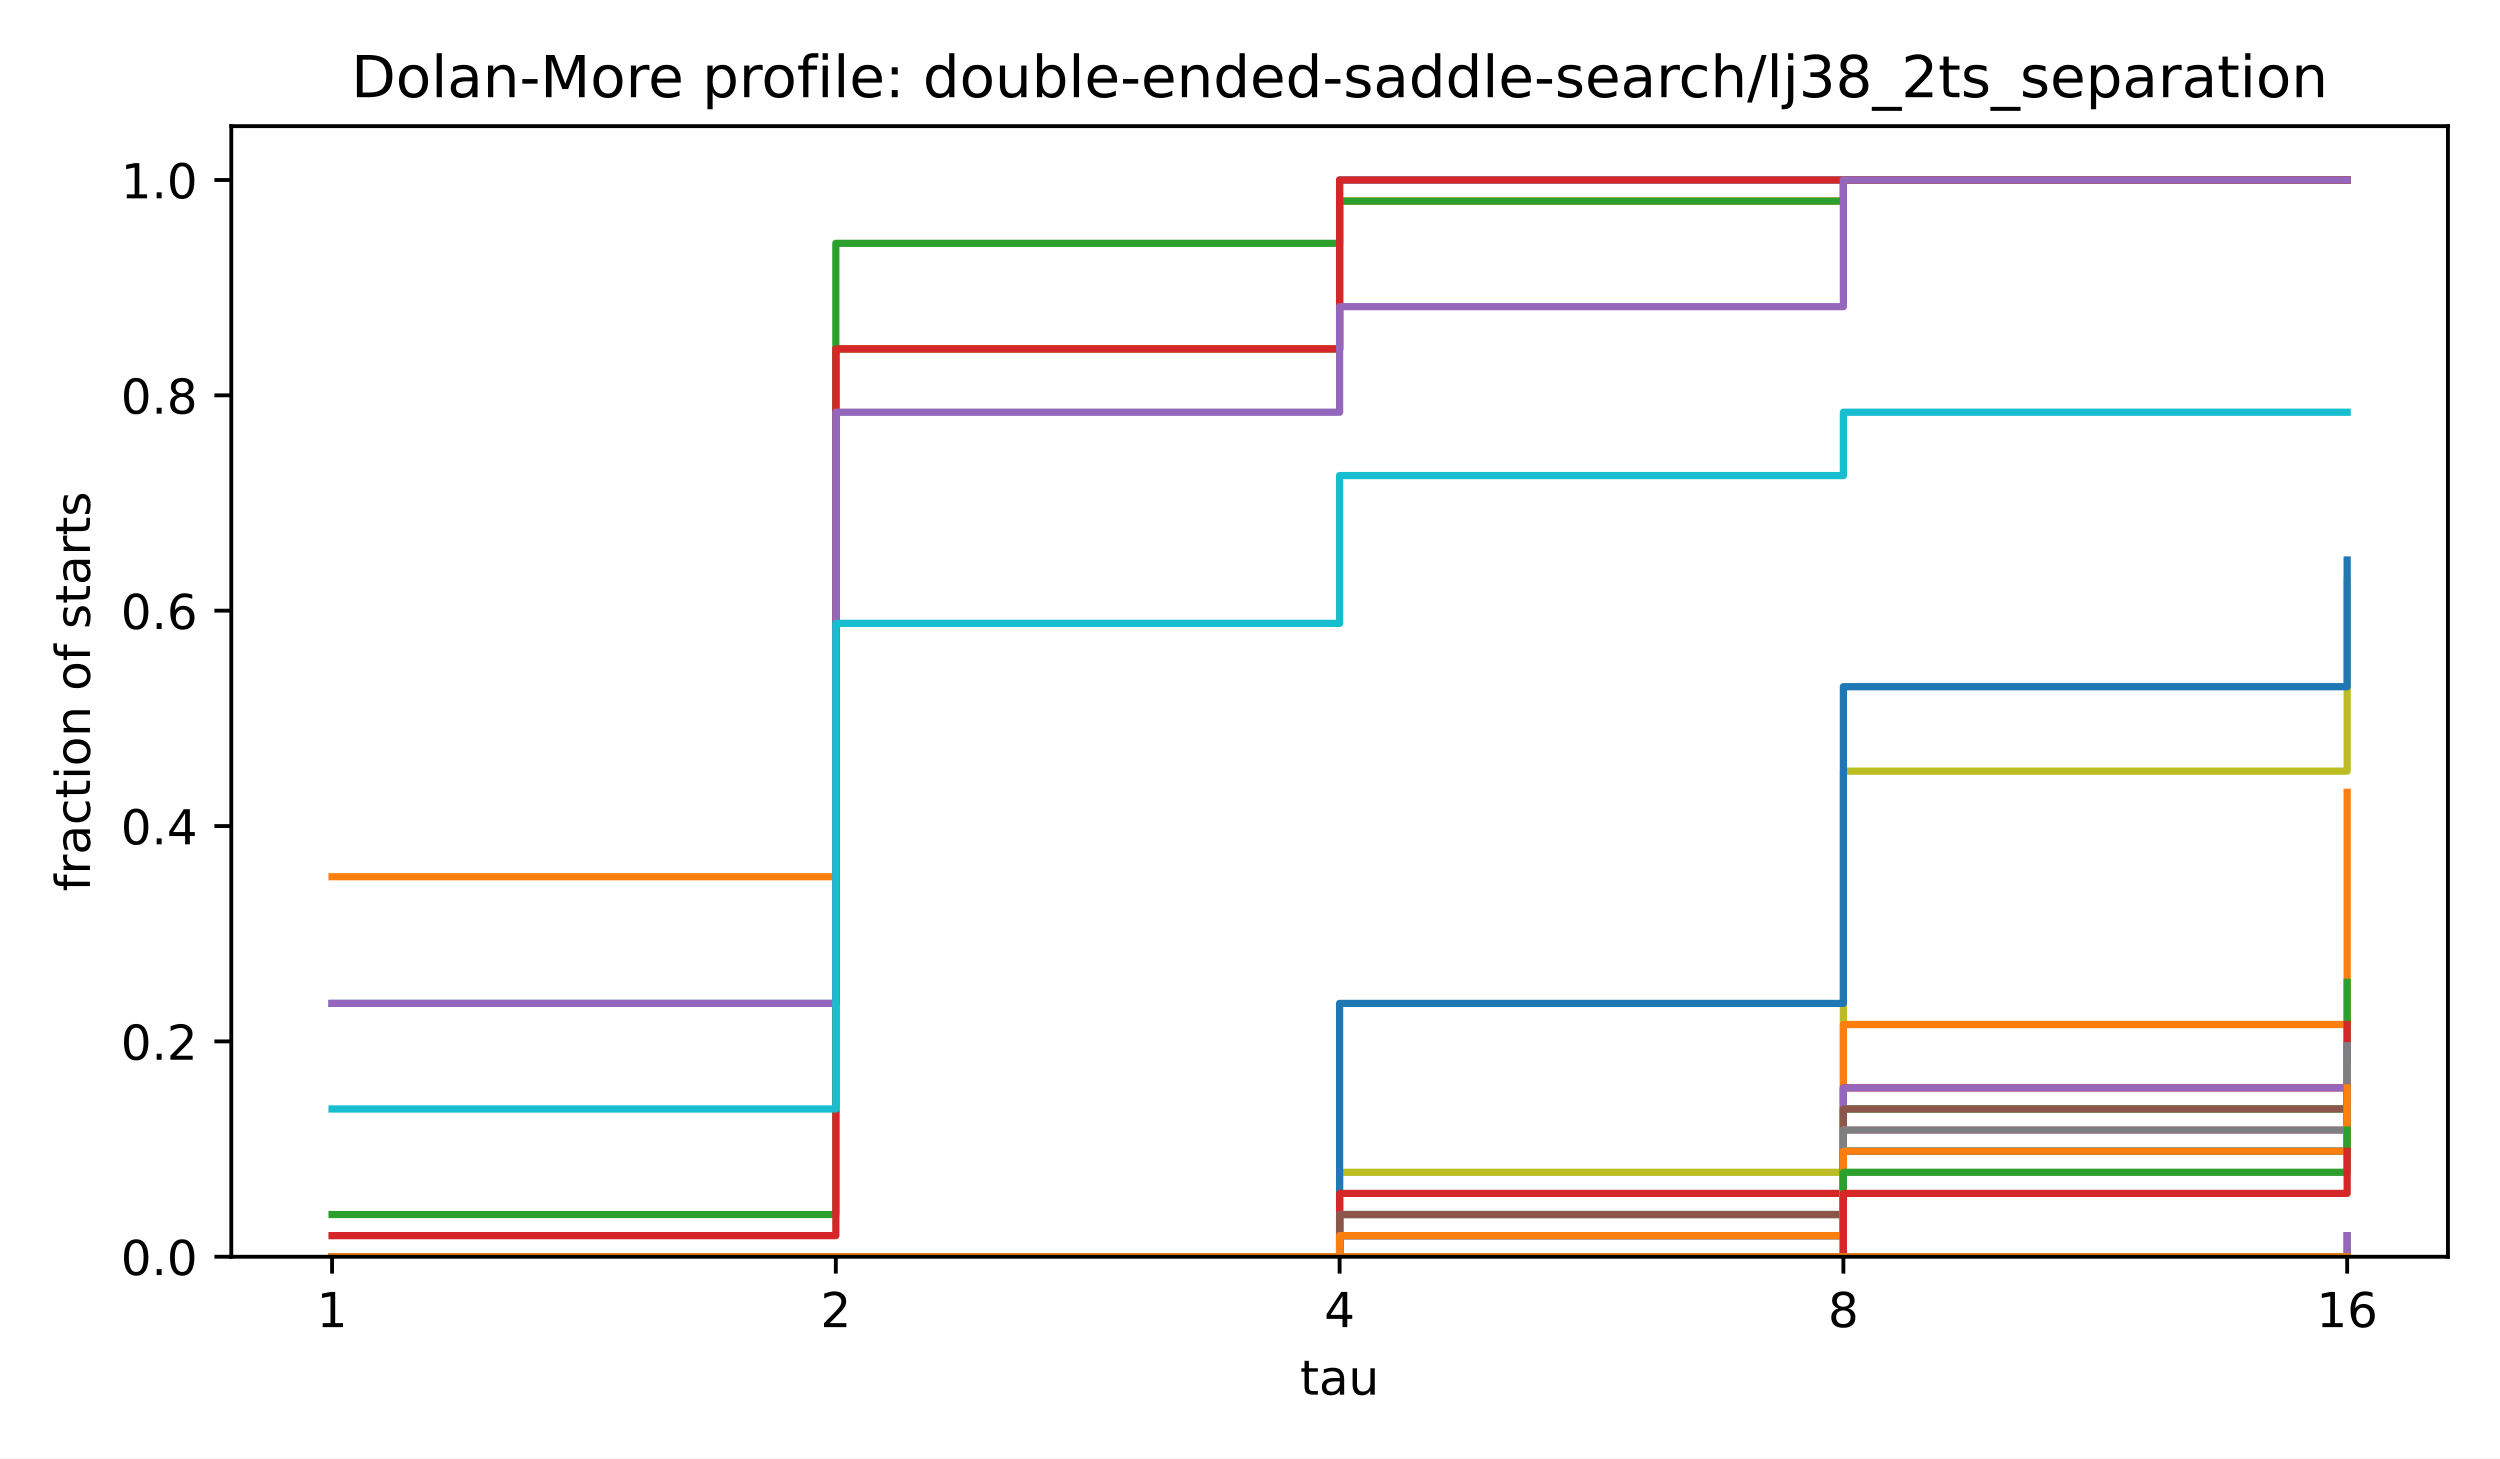
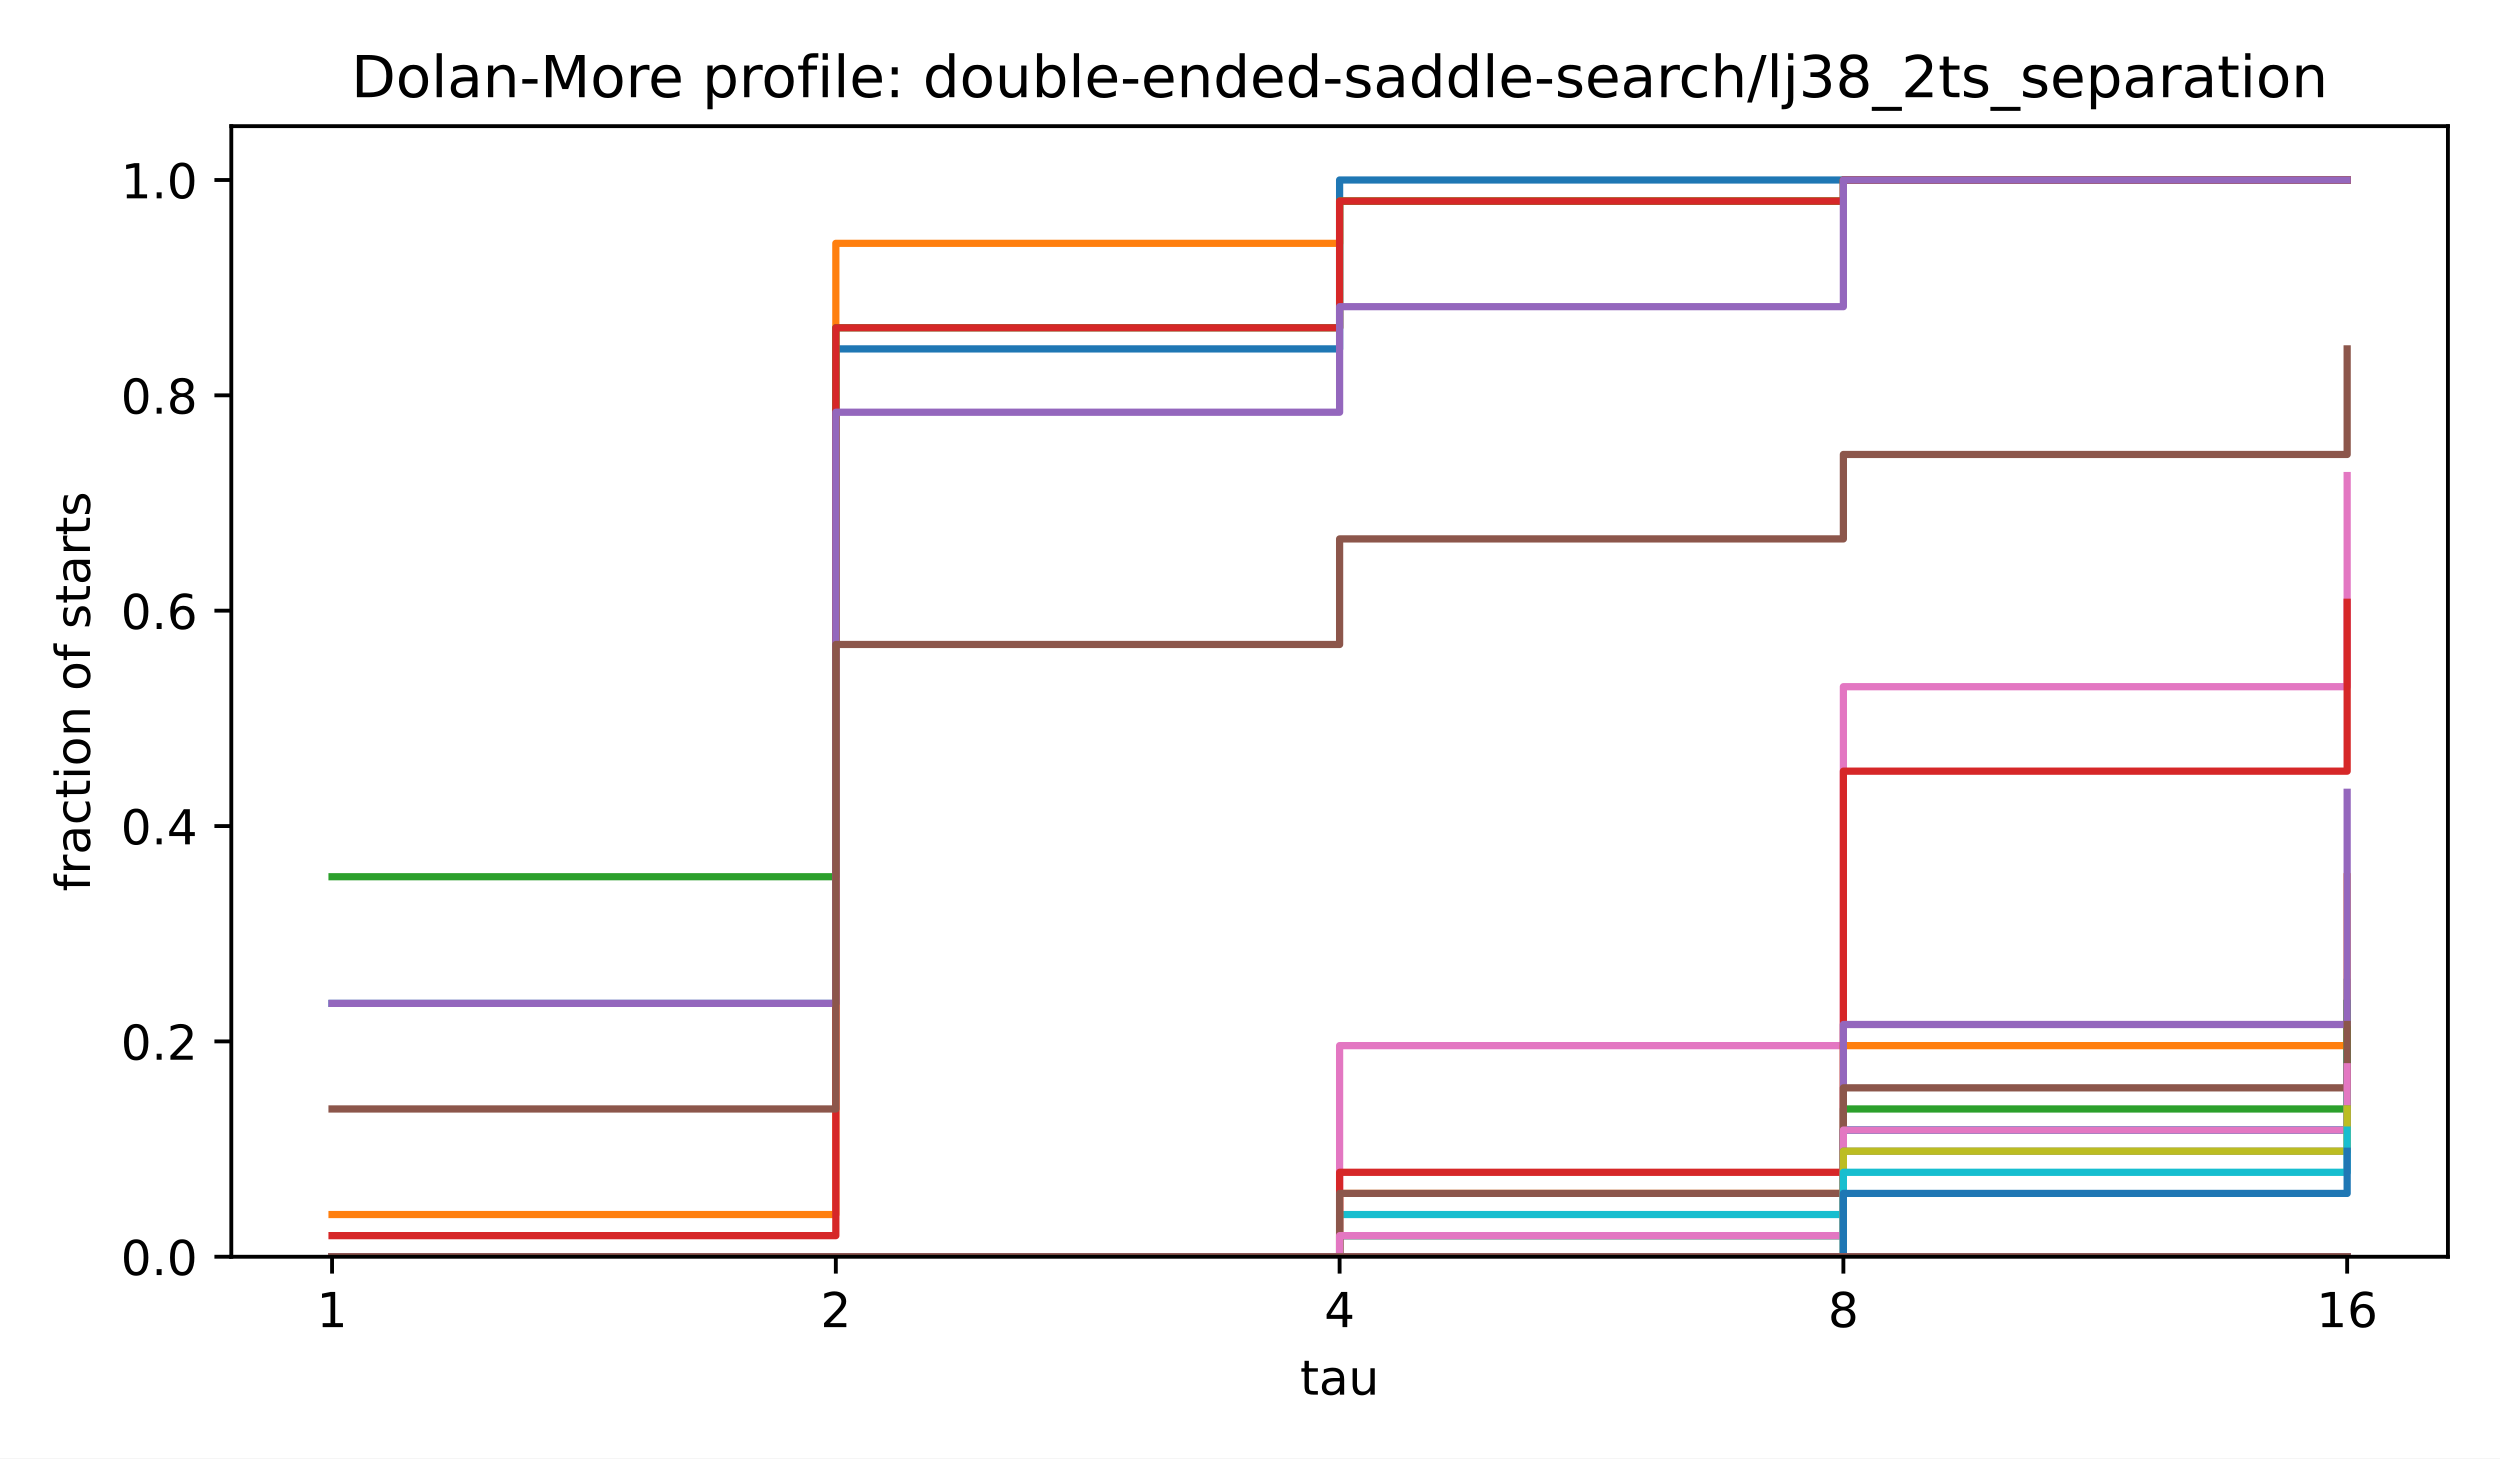
<svg xmlns="http://www.w3.org/2000/svg" xmlns:xlink="http://www.w3.org/1999/xlink" width="518.4pt" height="302.4pt" viewBox="0 0 518.4 302.4" version="1.1">
  <defs>
    <style type="text/css">*{stroke-linejoin: round; stroke-linecap: butt}</style>
  </defs>
  <g id="figure_1">
    <g id="patch_1">
      <path d="M 0 302.4  L 518.4 302.4  L 518.4 0  L 0 0  z " style="fill: #ffffff" />
    </g>
    <g id="axes_1">
      <g id="patch_2">
        <path d="M 47.962 260.6  L 507.6 260.6  L 507.6 26.16  L 47.962 26.16  z " style="fill: #ffffff" />
      </g>
      <g id="matplotlib.axis_1">
        <g id="xtick_1">
          <g id="line2d_1">
            <defs>
              <path id="m8ea4d47d77" d="M 0 0  L 0 3.5  " style="stroke: #000000; stroke-width: 0.8" />
            </defs>
            <g>
              <use xlink:href="#m8ea4d47d77" x="68.855" y="260.6" style="stroke: #000000; stroke-width: 0.8" />
            </g>
          </g>
          <g id="text_1">
            <text style="font-size: 10px; font-family: 'DejaVu Sans', 'Bitstream Vera Sans', 'Computer Modern Sans Serif', 'Lucida Grande', 'Verdana', 'Geneva', 'Lucid', 'Arial', 'Helvetica', 'Avant Garde', sans-serif; text-anchor: middle" x="68.855" y="275.198" transform="rotate(-0 68.85496 275.1977)">1</text>
          </g>
        </g>
        <g id="xtick_2">
          <g id="line2d_2">
            <g>
              <use xlink:href="#m8ea4d47d77" x="173.318" y="260.6" style="stroke: #000000; stroke-width: 0.8" />
            </g>
          </g>
          <g id="text_2">
            <text style="font-size: 10px; font-family: 'DejaVu Sans', 'Bitstream Vera Sans', 'Computer Modern Sans Serif', 'Lucida Grande', 'Verdana', 'Geneva', 'Lucid', 'Arial', 'Helvetica', 'Avant Garde', sans-serif; text-anchor: middle" x="173.318" y="275.198" transform="rotate(-0 173.3181 275.1977)">2</text>
          </g>
        </g>
        <g id="xtick_3">
          <g id="line2d_3">
            <g>
              <use xlink:href="#m8ea4d47d77" x="277.781" y="260.6" style="stroke: #000000; stroke-width: 0.8" />
            </g>
          </g>
          <g id="text_3">
            <text style="font-size: 10px; font-family: 'DejaVu Sans', 'Bitstream Vera Sans', 'Computer Modern Sans Serif', 'Lucida Grande', 'Verdana', 'Geneva', 'Lucid', 'Arial', 'Helvetica', 'Avant Garde', sans-serif; text-anchor: middle" x="277.781" y="275.198" transform="rotate(-0 277.7812 275.1977)">4</text>
          </g>
        </g>
        <g id="xtick_4">
          <g id="line2d_4">
            <g>
              <use xlink:href="#m8ea4d47d77" x="382.244" y="260.6" style="stroke: #000000; stroke-width: 0.8" />
            </g>
          </g>
          <g id="text_4">
            <text style="font-size: 10px; font-family: 'DejaVu Sans', 'Bitstream Vera Sans', 'Computer Modern Sans Serif', 'Lucida Grande', 'Verdana', 'Geneva', 'Lucid', 'Arial', 'Helvetica', 'Avant Garde', sans-serif; text-anchor: middle" x="382.244" y="275.198" transform="rotate(-0 382.2443 275.1977)">8</text>
          </g>
        </g>
        <g id="xtick_5">
          <g id="line2d_5">
            <g>
              <use xlink:href="#m8ea4d47d77" x="486.707" y="260.6" style="stroke: #000000; stroke-width: 0.8" />
            </g>
          </g>
          <g id="text_5">
            <text style="font-size: 10px; font-family: 'DejaVu Sans', 'Bitstream Vera Sans', 'Computer Modern Sans Serif', 'Lucida Grande', 'Verdana', 'Geneva', 'Lucid', 'Arial', 'Helvetica', 'Avant Garde', sans-serif; text-anchor: middle" x="486.707" y="275.198" transform="rotate(-0 486.7074 275.1977)">16</text>
          </g>
        </g>
        <g id="text_6">
          <text style="font-size: 10px; font-family: 'DejaVu Sans', 'Bitstream Vera Sans', 'Computer Modern Sans Serif', 'Lucida Grande', 'Verdana', 'Geneva', 'Lucid', 'Arial', 'Helvetica', 'Avant Garde', sans-serif; text-anchor: middle" x="277.781" y="289.198" transform="rotate(-0 277.7812 289.1977)">tau</text>
        </g>
      </g>
      <g id="matplotlib.axis_2">
        <g id="ytick_1">
          <g id="line2d_6">
            <defs>
              <path id="md659df78fa" d="M 0 0  L -3.5 0  " style="stroke: #000000; stroke-width: 0.8" />
            </defs>
            <g>
              <use xlink:href="#md659df78fa" x="47.962" y="260.6" style="stroke: #000000; stroke-width: 0.8" />
            </g>
          </g>
          <g id="text_7">
            <text style="font-size: 10px; font-family: 'DejaVu Sans', 'Bitstream Vera Sans', 'Computer Modern Sans Serif', 'Lucida Grande', 'Verdana', 'Geneva', 'Lucid', 'Arial', 'Helvetica', 'Avant Garde', sans-serif; text-anchor: end" x="40.962" y="264.399" transform="rotate(-0 40.96234 264.3988)">0.0</text>
          </g>
        </g>
        <g id="ytick_2">
          <g id="line2d_7">
            <g>
              <use xlink:href="#md659df78fa" x="47.962" y="215.945" style="stroke: #000000; stroke-width: 0.8" />
            </g>
          </g>
          <g id="text_8">
            <text style="font-size: 10px; font-family: 'DejaVu Sans', 'Bitstream Vera Sans', 'Computer Modern Sans Serif', 'Lucida Grande', 'Verdana', 'Geneva', 'Lucid', 'Arial', 'Helvetica', 'Avant Garde', sans-serif; text-anchor: end" x="40.962" y="219.744" transform="rotate(-0 40.96234 219.7436)">0.2</text>
          </g>
        </g>
        <g id="ytick_3">
          <g id="line2d_8">
            <g>
              <use xlink:href="#md659df78fa" x="47.962" y="171.29" style="stroke: #000000; stroke-width: 0.8" />
            </g>
          </g>
          <g id="text_9">
            <text style="font-size: 10px; font-family: 'DejaVu Sans', 'Bitstream Vera Sans', 'Computer Modern Sans Serif', 'Lucida Grande', 'Verdana', 'Geneva', 'Lucid', 'Arial', 'Helvetica', 'Avant Garde', sans-serif; text-anchor: end" x="40.962" y="175.088" transform="rotate(-0 40.96234 175.0884)">0.4</text>
          </g>
        </g>
        <g id="ytick_4">
          <g id="line2d_9">
            <g>
              <use xlink:href="#md659df78fa" x="47.962" y="126.634" style="stroke: #000000; stroke-width: 0.8" />
            </g>
          </g>
          <g id="text_10">
            <text style="font-size: 10px; font-family: 'DejaVu Sans', 'Bitstream Vera Sans', 'Computer Modern Sans Serif', 'Lucida Grande', 'Verdana', 'Geneva', 'Lucid', 'Arial', 'Helvetica', 'Avant Garde', sans-serif; text-anchor: end" x="40.962" y="130.433" transform="rotate(-0 40.96234 130.4331)">0.6</text>
          </g>
        </g>
        <g id="ytick_5">
          <g id="line2d_10">
            <g>
              <use xlink:href="#md659df78fa" x="47.962" y="81.979" style="stroke: #000000; stroke-width: 0.8" />
            </g>
          </g>
          <g id="text_11">
            <text style="font-size: 10px; font-family: 'DejaVu Sans', 'Bitstream Vera Sans', 'Computer Modern Sans Serif', 'Lucida Grande', 'Verdana', 'Geneva', 'Lucid', 'Arial', 'Helvetica', 'Avant Garde', sans-serif; text-anchor: end" x="40.962" y="85.778" transform="rotate(-0 40.96234 85.77788)">0.8</text>
          </g>
        </g>
        <g id="ytick_6">
          <g id="line2d_11">
            <g>
              <use xlink:href="#md659df78fa" x="47.962" y="37.324" style="stroke: #000000; stroke-width: 0.8" />
            </g>
          </g>
          <g id="text_12">
            <text style="font-size: 10px; font-family: 'DejaVu Sans', 'Bitstream Vera Sans', 'Computer Modern Sans Serif', 'Lucida Grande', 'Verdana', 'Geneva', 'Lucid', 'Arial', 'Helvetica', 'Avant Garde', sans-serif; text-anchor: end" x="40.962" y="41.123" transform="rotate(-0 40.96234 41.12264)">1.0</text>
          </g>
        </g>
        <g id="text_13">
          <text style="font-size: 10px; font-family: 'DejaVu Sans', 'Bitstream Vera Sans', 'Computer Modern Sans Serif', 'Lucida Grande', 'Verdana', 'Geneva', 'Lucid', 'Arial', 'Helvetica', 'Avant Garde', sans-serif; text-anchor: middle" x="18.657" y="143.38" transform="rotate(-90 18.65687 143.38)">fraction of starts</text>
        </g>
      </g>
      <g id="line2d_12">
        <path d="M 68.855 208.064  L 173.318 208.064  L 173.318 72.348  L 277.781 72.348  L 277.781 37.324  L 382.244 37.324  L 382.244 37.324  L 486.707 37.324  L 486.707 37.324  " clip-path="url(#p4e380cea4b)" style="fill: none; stroke: #1f77b4; stroke-width: 1.5; stroke-linecap: square" />
      </g>
      <g id="line2d_13">
-         <path d="M 68.855 181.797  L 173.318 181.797  L 173.318 72.348  L 277.781 72.348  L 277.781 41.702  L 382.244 41.702  L 382.244 37.324  L 486.707 37.324  L 486.707 37.324  " clip-path="url(#p4e380cea4b)" style="fill: none; stroke: #ff7f0e; stroke-width: 1.5; stroke-linecap: square" />
+         <path d="M 68.855 251.844  L 173.318 251.844  L 173.318 50.458  L 277.781 50.458  L 277.781 41.702  L 382.244 41.702  L 382.244 37.324  L 486.707 37.324  L 486.707 37.324  " clip-path="url(#p4e380cea4b)" style="fill: none; stroke: #ff7f0e; stroke-width: 1.5; stroke-linecap: square" />
      </g>
      <g id="line2d_14">
-         <path d="M 68.855 251.844  L 173.318 251.844  L 173.318 50.458  L 277.781 50.458  L 277.781 41.702  L 382.244 41.702  L 382.244 37.324  L 486.707 37.324  L 486.707 37.324  " clip-path="url(#p4e380cea4b)" style="fill: none; stroke: #2ca02c; stroke-width: 1.5; stroke-linecap: square" />
+         <path d="M 68.855 181.797  L 173.318 181.797  L 173.318 67.97  L 277.781 67.97  L 277.781 41.702  L 382.244 41.702  L 382.244 37.324  L 486.707 37.324  L 486.707 37.324  " clip-path="url(#p4e380cea4b)" style="fill: none; stroke: #2ca02c; stroke-width: 1.5; stroke-linecap: square" />
      </g>
      <g id="line2d_15">
-         <path d="M 68.855 256.222  L 173.318 256.222  L 173.318 72.348  L 277.781 72.348  L 277.781 37.324  L 382.244 37.324  L 382.244 37.324  L 486.707 37.324  L 486.707 37.324  " clip-path="url(#p4e380cea4b)" style="fill: none; stroke: #d62728; stroke-width: 1.5; stroke-linecap: square" />
+         <path d="M 68.855 256.222  L 173.318 256.222  L 173.318 67.97  L 277.781 67.97  L 277.781 41.702  L 382.244 41.702  L 382.244 37.324  L 486.707 37.324  L 486.707 37.324  " clip-path="url(#p4e380cea4b)" style="fill: none; stroke: #d62728; stroke-width: 1.5; stroke-linecap: square" />
      </g>
      <g id="line2d_16">
        <path d="M 68.855 208.064  L 173.318 208.064  L 173.318 85.481  L 277.781 85.481  L 277.781 63.592  L 382.244 63.592  L 382.244 37.324  L 486.707 37.324  L 486.707 37.324  " clip-path="url(#p4e380cea4b)" style="fill: none; stroke: #9467bd; stroke-width: 1.5; stroke-linecap: square" />
      </g>
      <g id="line2d_17">
-         <path d="M 68.855 260.6  L 173.318 260.6  L 173.318 260.6  L 277.781 260.6  L 277.781 260.6  L 382.244 260.6  L 382.244 260.6  L 486.707 260.6  L 486.707 256.222  " clip-path="url(#p4e380cea4b)" style="fill: none; stroke: #8c564b; stroke-width: 1.5; stroke-linecap: square" />
+         <path d="M 68.855 229.954  L 173.318 229.954  L 173.318 133.639  L 277.781 133.639  L 277.781 111.749  L 382.244 111.749  L 382.244 94.237  L 486.707 94.237  L 486.707 72.348  " clip-path="url(#p4e380cea4b)" style="fill: none; stroke: #8c564b; stroke-width: 1.5; stroke-linecap: square" />
      </g>
      <g id="line2d_18">
-         <path d="M 68.855 260.6  L 173.318 260.6  L 173.318 260.6  L 277.781 260.6  L 277.781 260.6  L 382.244 260.6  L 382.244 260.6  L 486.707 260.6  L 486.707 260.6  " clip-path="url(#p4e380cea4b)" style="fill: none; stroke: #e377c2; stroke-width: 1.5; stroke-linecap: square" />
+         <path d="M 68.855 260.6  L 173.318 260.6  L 173.318 260.6  L 277.781 260.6  L 277.781 216.82  L 382.244 216.82  L 382.244 142.395  L 486.707 142.395  L 486.707 98.615  " clip-path="url(#p4e380cea4b)" style="fill: none; stroke: #e377c2; stroke-width: 1.5; stroke-linecap: square" />
      </g>
      <g id="line2d_19">
        <path d="M 68.855 260.6  L 173.318 260.6  L 173.318 260.6  L 277.781 260.6  L 277.781 260.6  L 382.244 260.6  L 382.244 260.6  L 486.707 260.6  L 486.707 260.6  " clip-path="url(#p4e380cea4b)" style="fill: none; stroke: #7f7f7f; stroke-width: 1.5; stroke-linecap: square" />
      </g>
      <g id="line2d_20">
-         <path d="M 68.855 260.6  L 173.318 260.6  L 173.318 260.6  L 277.781 260.6  L 277.781 243.088  L 382.244 243.088  L 382.244 159.907  L 486.707 159.907  L 486.707 120.505  " clip-path="url(#p4e380cea4b)" style="fill: none; stroke: #bcbd22; stroke-width: 1.5; stroke-linecap: square" />
+         <path d="M 68.855 260.6  L 173.318 260.6  L 173.318 260.6  L 277.781 260.6  L 277.781 260.6  L 382.244 260.6  L 382.244 260.6  L 486.707 260.6  L 486.707 260.6  " clip-path="url(#p4e380cea4b)" style="fill: none; stroke: #bcbd22; stroke-width: 1.5; stroke-linecap: square" />
      </g>
      <g id="line2d_21">
-         <path d="M 68.855 229.954  L 173.318 229.954  L 173.318 129.261  L 277.781 129.261  L 277.781 98.615  L 382.244 98.615  L 382.244 85.481  L 486.707 85.481  L 486.707 85.481  " clip-path="url(#p4e380cea4b)" style="fill: none; stroke: #17becf; stroke-width: 1.5; stroke-linecap: square" />
+         <path d="M 68.855 260.6  L 173.318 260.6  L 173.318 260.6  L 277.781 260.6  L 277.781 251.844  L 382.244 251.844  L 382.244 234.332  L 486.707 234.332  L 486.707 203.686  " clip-path="url(#p4e380cea4b)" style="fill: none; stroke: #17becf; stroke-width: 1.5; stroke-linecap: square" />
      </g>
      <g id="line2d_22">
-         <path d="M 68.855 260.6  L 173.318 260.6  L 173.318 260.6  L 277.781 260.6  L 277.781 208.064  L 382.244 208.064  L 382.244 142.395  L 486.707 142.395  L 486.707 116.127  " clip-path="url(#p4e380cea4b)" style="fill: none; stroke: #1f77b4; stroke-width: 1.5; stroke-linecap: square" />
+         <path d="M 68.855 260.6  L 173.318 260.6  L 173.318 260.6  L 277.781 260.6  L 277.781 256.222  L 382.244 256.222  L 382.244 234.332  L 486.707 234.332  L 486.707 208.064  " clip-path="url(#p4e380cea4b)" style="fill: none; stroke: #1f77b4; stroke-width: 1.5; stroke-linecap: square" />
      </g>
      <g id="line2d_23">
-         <path d="M 68.855 260.6  L 173.318 260.6  L 173.318 260.6  L 277.781 260.6  L 277.781 260.6  L 382.244 260.6  L 382.244 212.442  L 486.707 212.442  L 486.707 164.285  " clip-path="url(#p4e380cea4b)" style="fill: none; stroke: #ff7f0e; stroke-width: 1.5; stroke-linecap: square" />
+         <path d="M 68.855 260.6  L 173.318 260.6  L 173.318 260.6  L 277.781 260.6  L 277.781 247.466  L 382.244 247.466  L 382.244 216.82  L 486.707 216.82  L 486.707 181.797  " clip-path="url(#p4e380cea4b)" style="fill: none; stroke: #ff7f0e; stroke-width: 1.5; stroke-linecap: square" />
      </g>
      <g id="line2d_24">
-         <path d="M 68.855 260.6  L 173.318 260.6  L 173.318 260.6  L 277.781 260.6  L 277.781 251.844  L 382.244 251.844  L 382.244 229.954  L 486.707 229.954  L 486.707 203.686  " clip-path="url(#p4e380cea4b)" style="fill: none; stroke: #2ca02c; stroke-width: 1.5; stroke-linecap: square" />
+         <path d="M 68.855 260.6  L 173.318 260.6  L 173.318 260.6  L 277.781 260.6  L 277.781 256.222  L 382.244 256.222  L 382.244 229.954  L 486.707 229.954  L 486.707 208.064  " clip-path="url(#p4e380cea4b)" style="fill: none; stroke: #2ca02c; stroke-width: 1.5; stroke-linecap: square" />
      </g>
      <g id="line2d_25">
-         <path d="M 68.855 260.6  L 173.318 260.6  L 173.318 260.6  L 277.781 260.6  L 277.781 247.466  L 382.244 247.466  L 382.244 225.576  L 486.707 225.576  L 486.707 212.442  " clip-path="url(#p4e380cea4b)" style="fill: none; stroke: #d62728; stroke-width: 1.5; stroke-linecap: square" />
+         <path d="M 68.855 260.6  L 173.318 260.6  L 173.318 260.6  L 277.781 260.6  L 277.781 243.088  L 382.244 243.088  L 382.244 159.907  L 486.707 159.907  L 486.707 124.883  " clip-path="url(#p4e380cea4b)" style="fill: none; stroke: #d62728; stroke-width: 1.5; stroke-linecap: square" />
      </g>
      <g id="line2d_26">
-         <path d="M 68.855 260.6  L 173.318 260.6  L 173.318 260.6  L 277.781 260.6  L 277.781 251.844  L 382.244 251.844  L 382.244 225.576  L 486.707 225.576  L 486.707 216.82  " clip-path="url(#p4e380cea4b)" style="fill: none; stroke: #9467bd; stroke-width: 1.5; stroke-linecap: square" />
+         <path d="M 68.855 260.6  L 173.318 260.6  L 173.318 260.6  L 277.781 260.6  L 277.781 260.6  L 382.244 260.6  L 382.244 212.442  L 486.707 212.442  L 486.707 164.285  " clip-path="url(#p4e380cea4b)" style="fill: none; stroke: #9467bd; stroke-width: 1.5; stroke-linecap: square" />
      </g>
      <g id="line2d_27">
-         <path d="M 68.855 260.6  L 173.318 260.6  L 173.318 260.6  L 277.781 260.6  L 277.781 251.844  L 382.244 251.844  L 382.244 229.954  L 486.707 229.954  L 486.707 221.198  " clip-path="url(#p4e380cea4b)" style="fill: none; stroke: #8c564b; stroke-width: 1.5; stroke-linecap: square" />
+         <path d="M 68.855 260.6  L 173.318 260.6  L 173.318 260.6  L 277.781 260.6  L 277.781 247.466  L 382.244 247.466  L 382.244 225.576  L 486.707 225.576  L 486.707 212.442  " clip-path="url(#p4e380cea4b)" style="fill: none; stroke: #8c564b; stroke-width: 1.5; stroke-linecap: square" />
      </g>
      <g id="line2d_28">
        <path d="M 68.855 260.6  L 173.318 260.6  L 173.318 260.6  L 277.781 260.6  L 277.781 256.222  L 382.244 256.222  L 382.244 234.332  L 486.707 234.332  L 486.707 221.198  " clip-path="url(#p4e380cea4b)" style="fill: none; stroke: #e377c2; stroke-width: 1.5; stroke-linecap: square" />
      </g>
      <g id="line2d_29">
-         <path d="M 68.855 260.6  L 173.318 260.6  L 173.318 260.6  L 277.781 260.6  L 277.781 256.222  L 382.244 256.222  L 382.244 234.332  L 486.707 234.332  L 486.707 216.82  " clip-path="url(#p4e380cea4b)" style="fill: none; stroke: #7f7f7f; stroke-width: 1.5; stroke-linecap: square" />
+         <path d="M 68.855 260.6  L 173.318 260.6  L 173.318 260.6  L 277.781 260.6  L 277.781 260.6  L 382.244 260.6  L 382.244 238.71  L 486.707 238.71  L 486.707 229.954  " clip-path="url(#p4e380cea4b)" style="fill: none; stroke: #7f7f7f; stroke-width: 1.5; stroke-linecap: square" />
      </g>
      <g id="line2d_30">
        <path d="M 68.855 260.6  L 173.318 260.6  L 173.318 260.6  L 277.781 260.6  L 277.781 260.6  L 382.244 260.6  L 382.244 238.71  L 486.707 238.71  L 486.707 229.954  " clip-path="url(#p4e380cea4b)" style="fill: none; stroke: #bcbd22; stroke-width: 1.5; stroke-linecap: square" />
      </g>
      <g id="line2d_31">
-         <path d="M 68.855 260.6  L 173.318 260.6  L 173.318 260.6  L 277.781 260.6  L 277.781 260.6  L 382.244 260.6  L 382.244 238.71  L 486.707 238.71  L 486.707 229.954  " clip-path="url(#p4e380cea4b)" style="fill: none; stroke: #17becf; stroke-width: 1.5; stroke-linecap: square" />
+         <path d="M 68.855 260.6  L 173.318 260.6  L 173.318 260.6  L 277.781 260.6  L 277.781 260.6  L 382.244 260.6  L 382.244 243.088  L 486.707 243.088  L 486.707 234.332  " clip-path="url(#p4e380cea4b)" style="fill: none; stroke: #17becf; stroke-width: 1.5; stroke-linecap: square" />
      </g>
      <g id="line2d_32">
-         <path d="M 68.855 260.6  L 173.318 260.6  L 173.318 260.6  L 277.781 260.6  L 277.781 256.222  L 382.244 256.222  L 382.244 238.71  L 486.707 238.71  L 486.707 225.576  " clip-path="url(#p4e380cea4b)" style="fill: none; stroke: #1f77b4; stroke-width: 1.5; stroke-linecap: square" />
+         <path d="M 68.855 260.6  L 173.318 260.6  L 173.318 260.6  L 277.781 260.6  L 277.781 260.6  L 382.244 260.6  L 382.244 247.466  L 486.707 247.466  L 486.707 238.71  " clip-path="url(#p4e380cea4b)" style="fill: none; stroke: #1f77b4; stroke-width: 1.5; stroke-linecap: square" />
      </g>
      <g id="line2d_33">
-         <path d="M 68.855 260.6  L 173.318 260.6  L 173.318 260.6  L 277.781 260.6  L 277.781 256.222  L 382.244 256.222  L 382.244 238.71  L 486.707 238.71  L 486.707 225.576  " clip-path="url(#p4e380cea4b)" style="fill: none; stroke: #ff7f0e; stroke-width: 1.5; stroke-linecap: square" />
+         <path d="M 68.855 260.6  L 173.318 260.6  L 173.318 260.6  L 277.781 260.6  L 277.781 260.6  L 382.244 260.6  L 382.244 260.6  L 486.707 260.6  L 486.707 260.6  " clip-path="url(#p4e380cea4b)" style="fill: none; stroke: #ff7f0e; stroke-width: 1.5; stroke-linecap: square" />
      </g>
      <g id="line2d_34">
-         <path d="M 68.855 260.6  L 173.318 260.6  L 173.318 260.6  L 277.781 260.6  L 277.781 260.6  L 382.244 260.6  L 382.244 243.088  L 486.707 243.088  L 486.707 234.332  " clip-path="url(#p4e380cea4b)" style="fill: none; stroke: #2ca02c; stroke-width: 1.5; stroke-linecap: square" />
+         <path d="M 68.855 260.6  L 173.318 260.6  L 173.318 260.6  L 277.781 260.6  L 277.781 260.6  L 382.244 260.6  L 382.244 260.6  L 486.707 260.6  L 486.707 260.6  " clip-path="url(#p4e380cea4b)" style="fill: none; stroke: #2ca02c; stroke-width: 1.5; stroke-linecap: square" />
      </g>
      <g id="line2d_35">
-         <path d="M 68.855 260.6  L 173.318 260.6  L 173.318 260.6  L 277.781 260.6  L 277.781 260.6  L 382.244 260.6  L 382.244 247.466  L 486.707 247.466  L 486.707 238.71  " clip-path="url(#p4e380cea4b)" style="fill: none; stroke: #d62728; stroke-width: 1.5; stroke-linecap: square" />
+         <path d="M 68.855 260.6  L 173.318 260.6  L 173.318 260.6  L 277.781 260.6  L 277.781 260.6  L 382.244 260.6  L 382.244 260.6  L 486.707 260.6  L 486.707 260.6  " clip-path="url(#p4e380cea4b)" style="fill: none; stroke: #d62728; stroke-width: 1.5; stroke-linecap: square" />
      </g>
      <g id="line2d_36">
-         <path d="M 68.855 260.6  L 173.318 260.6  L 173.318 260.6  L 277.781 260.6  L 277.781 260.6  L 382.244 260.6  L 382.244 260.6  L 486.707 260.6  L 486.707 256.222  " clip-path="url(#p4e380cea4b)" style="fill: none; stroke: #9467bd; stroke-width: 1.5; stroke-linecap: square" />
+         <path d="M 68.855 260.6  L 173.318 260.6  L 173.318 260.6  L 277.781 260.6  L 277.781 260.6  L 382.244 260.6  L 382.244 260.6  L 486.707 260.6  L 486.707 260.6  " clip-path="url(#p4e380cea4b)" style="fill: none; stroke: #9467bd; stroke-width: 1.5; stroke-linecap: square" />
      </g>
      <g id="line2d_37">
        <path d="M 68.855 260.6  L 173.318 260.6  L 173.318 260.6  L 277.781 260.6  L 277.781 260.6  L 382.244 260.6  L 382.244 260.6  L 486.707 260.6  L 486.707 260.6  " clip-path="url(#p4e380cea4b)" style="fill: none; stroke: #8c564b; stroke-width: 1.5; stroke-linecap: square" />
-       </g>
-       <g id="line2d_38">
-         <path d="M 68.855 260.6  L 173.318 260.6  L 173.318 260.6  L 277.781 260.6  L 277.781 260.6  L 382.244 260.6  L 382.244 260.6  L 486.707 260.6  L 486.707 260.6  " clip-path="url(#p4e380cea4b)" style="fill: none; stroke: #e377c2; stroke-width: 1.5; stroke-linecap: square" />
-       </g>
-       <g id="line2d_39">
-         <path d="M 68.855 260.6  L 173.318 260.6  L 173.318 260.6  L 277.781 260.6  L 277.781 260.6  L 382.244 260.6  L 382.244 260.6  L 486.707 260.6  L 486.707 260.6  " clip-path="url(#p4e380cea4b)" style="fill: none; stroke: #7f7f7f; stroke-width: 1.5; stroke-linecap: square" />
-       </g>
-       <g id="line2d_40">
-         <path d="M 68.855 260.6  L 173.318 260.6  L 173.318 260.6  L 277.781 260.6  L 277.781 260.6  L 382.244 260.6  L 382.244 260.6  L 486.707 260.6  L 486.707 260.6  " clip-path="url(#p4e380cea4b)" style="fill: none; stroke: #bcbd22; stroke-width: 1.5; stroke-linecap: square" />
-       </g>
-       <g id="line2d_41">
-         <path d="M 68.855 260.6  L 173.318 260.6  L 173.318 260.6  L 277.781 260.6  L 277.781 260.6  L 382.244 260.6  L 382.244 260.6  L 486.707 260.6  L 486.707 260.6  " clip-path="url(#p4e380cea4b)" style="fill: none; stroke: #17becf; stroke-width: 1.5; stroke-linecap: square" />
-       </g>
-       <g id="line2d_42">
-         <path d="M 68.855 260.6  L 173.318 260.6  L 173.318 260.6  L 277.781 260.6  L 277.781 260.6  L 382.244 260.6  L 382.244 260.6  L 486.707 260.6  L 486.707 260.6  " clip-path="url(#p4e380cea4b)" style="fill: none; stroke: #1f77b4; stroke-width: 1.5; stroke-linecap: square" />
-       </g>
-       <g id="line2d_43">
-         <path d="M 68.855 260.6  L 173.318 260.6  L 173.318 260.6  L 277.781 260.6  L 277.781 260.6  L 382.244 260.6  L 382.244 260.6  L 486.707 260.6  L 486.707 260.6  " clip-path="url(#p4e380cea4b)" style="fill: none; stroke: #ff7f0e; stroke-width: 1.5; stroke-linecap: square" />
      </g>
      <g id="patch_3">
        <path d="M 47.962 260.6  L 47.962 26.16  " style="fill: none; stroke: #000000; stroke-width: 0.8; stroke-linejoin: miter; stroke-linecap: square" />
      </g>
      <g id="patch_4">
        <path d="M 507.6 260.6  L 507.6 26.16  " style="fill: none; stroke: #000000; stroke-width: 0.8; stroke-linejoin: miter; stroke-linecap: square" />
      </g>
      <g id="patch_5">
        <path d="M 47.962 260.6  L 507.6 260.6  " style="fill: none; stroke: #000000; stroke-width: 0.8; stroke-linejoin: miter; stroke-linecap: square" />
      </g>
      <g id="patch_6">
        <path d="M 47.962 26.16  L 507.6 26.16  " style="fill: none; stroke: #000000; stroke-width: 0.8; stroke-linejoin: miter; stroke-linecap: square" />
      </g>
      <g id="text_14">
        <text style="font-size: 12px; font-family: 'DejaVu Sans', 'Bitstream Vera Sans', 'Computer Modern Sans Serif', 'Lucida Grande', 'Verdana', 'Geneva', 'Lucid', 'Arial', 'Helvetica', 'Avant Garde', sans-serif; text-anchor: middle" x="277.781" y="20.16" transform="rotate(-0 277.7812 20.16)">Dolan-More profile: double-ended-saddle-search/lj38_2ts_separation</text>
      </g>
    </g>
  </g>
  <defs>
    <clipPath id="p4e380cea4b">
      <rect x="47.962" y="26.16" width="459.638" height="234.44" />
    </clipPath>
  </defs>
</svg>
